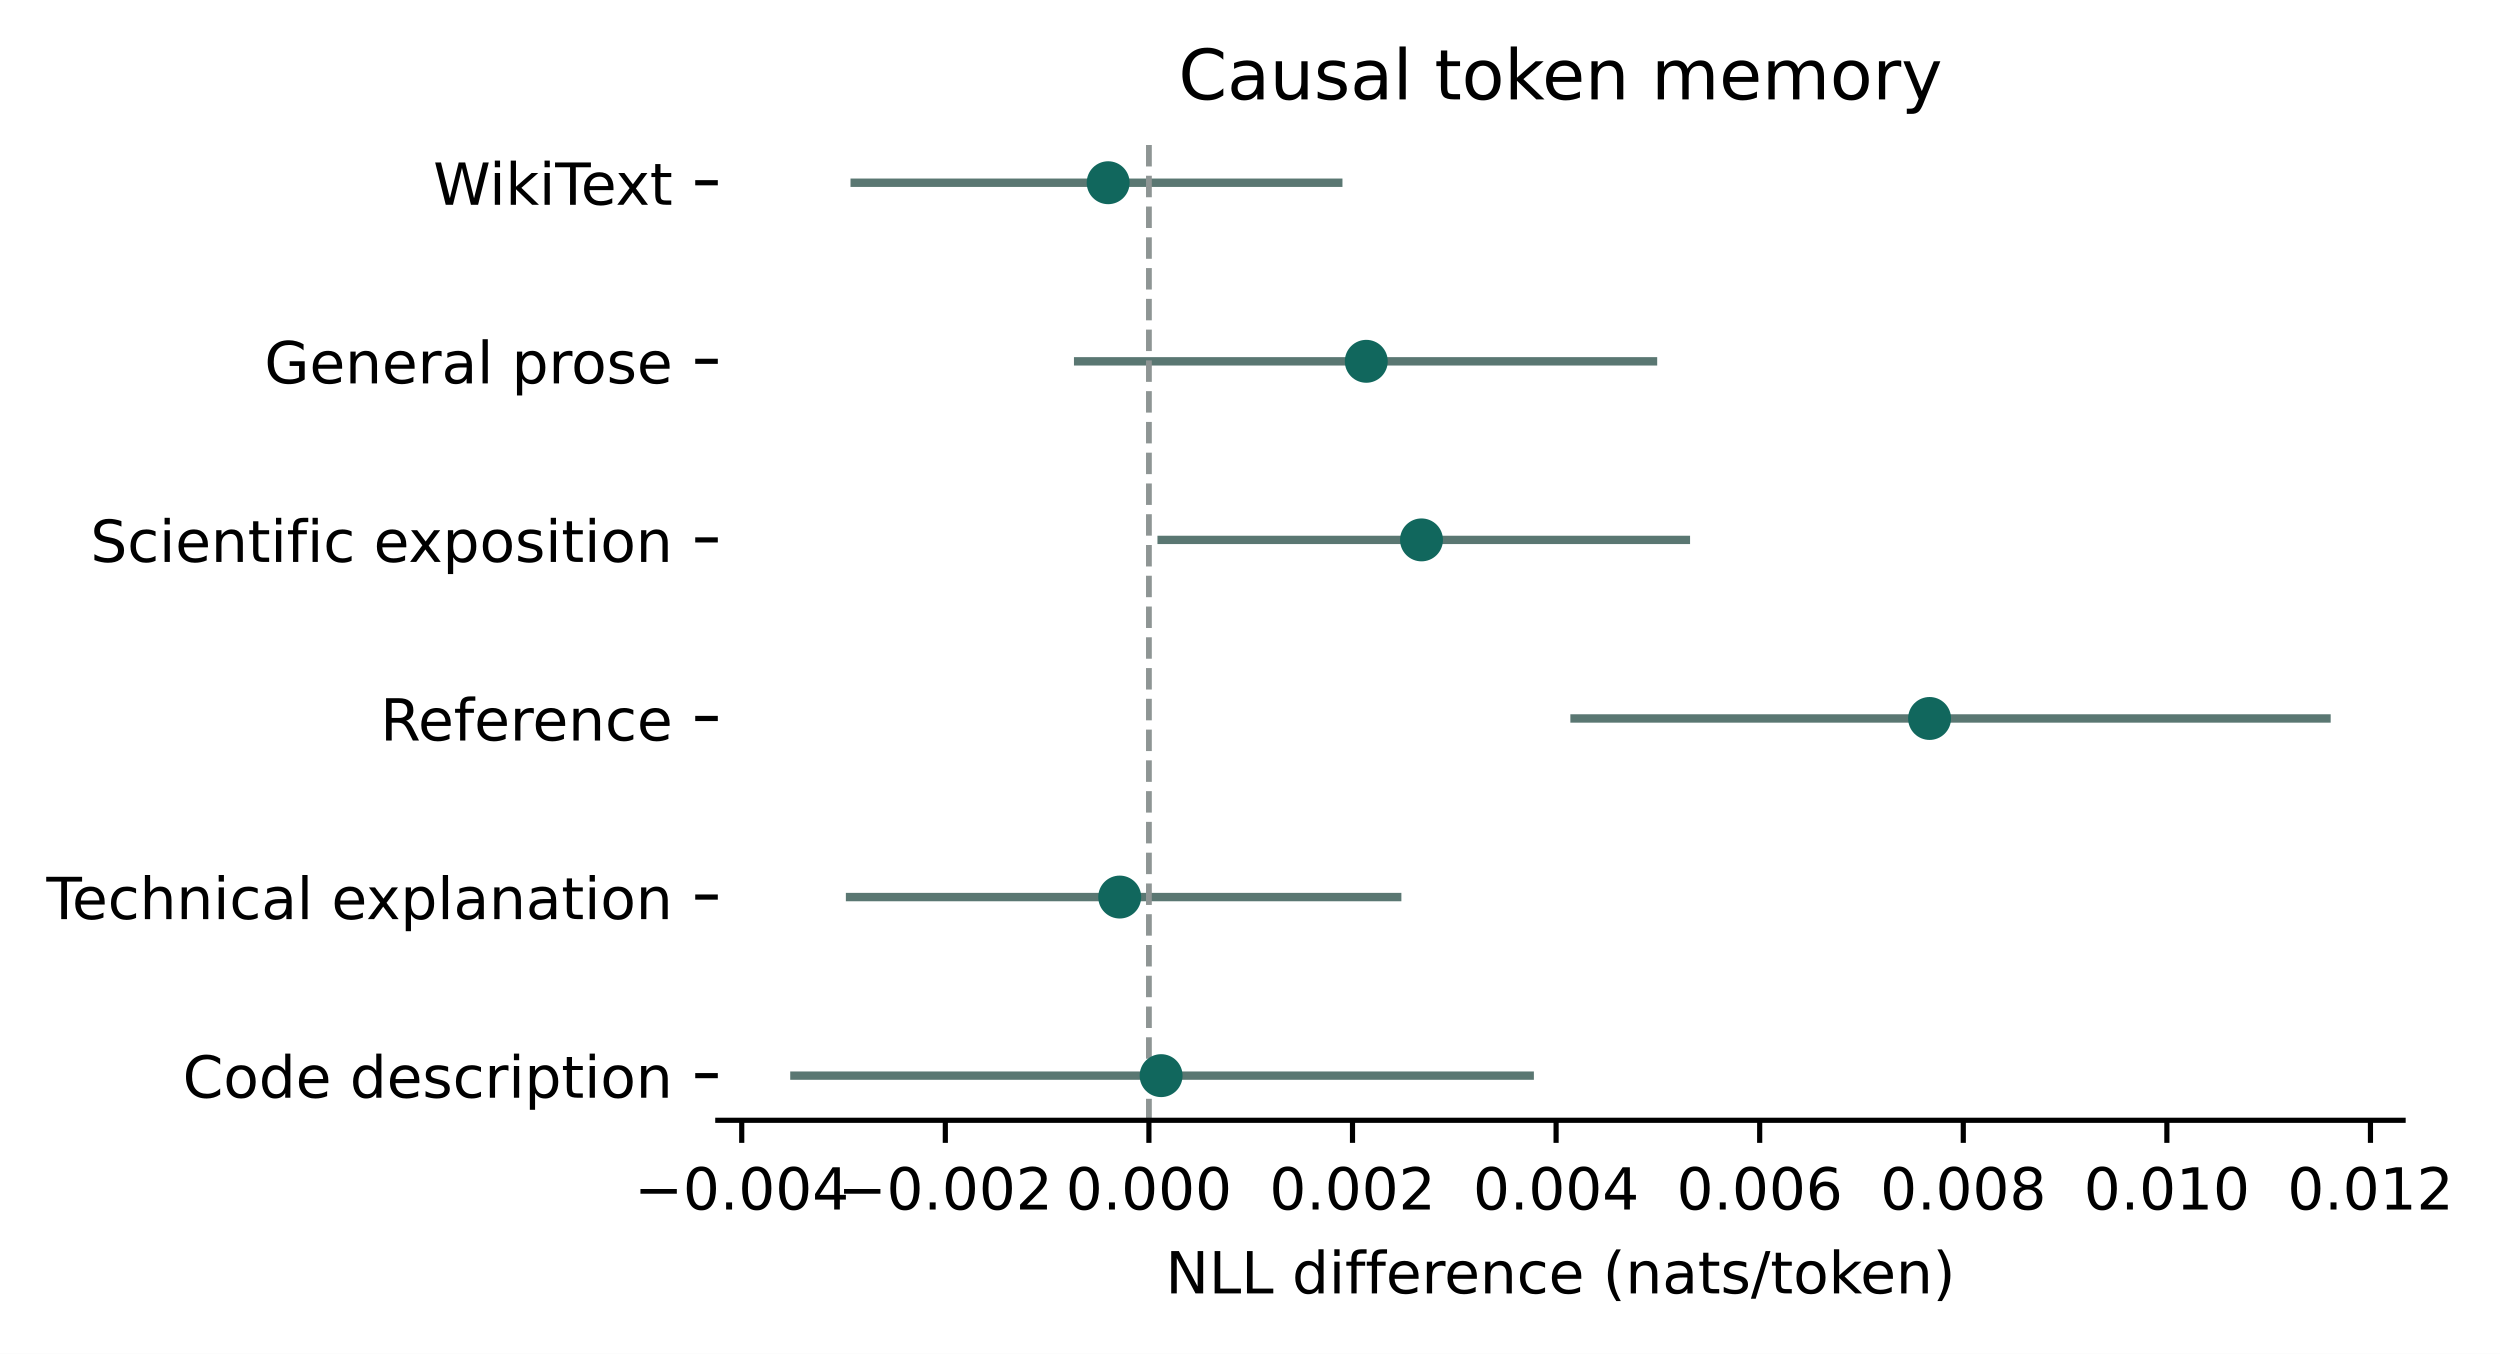
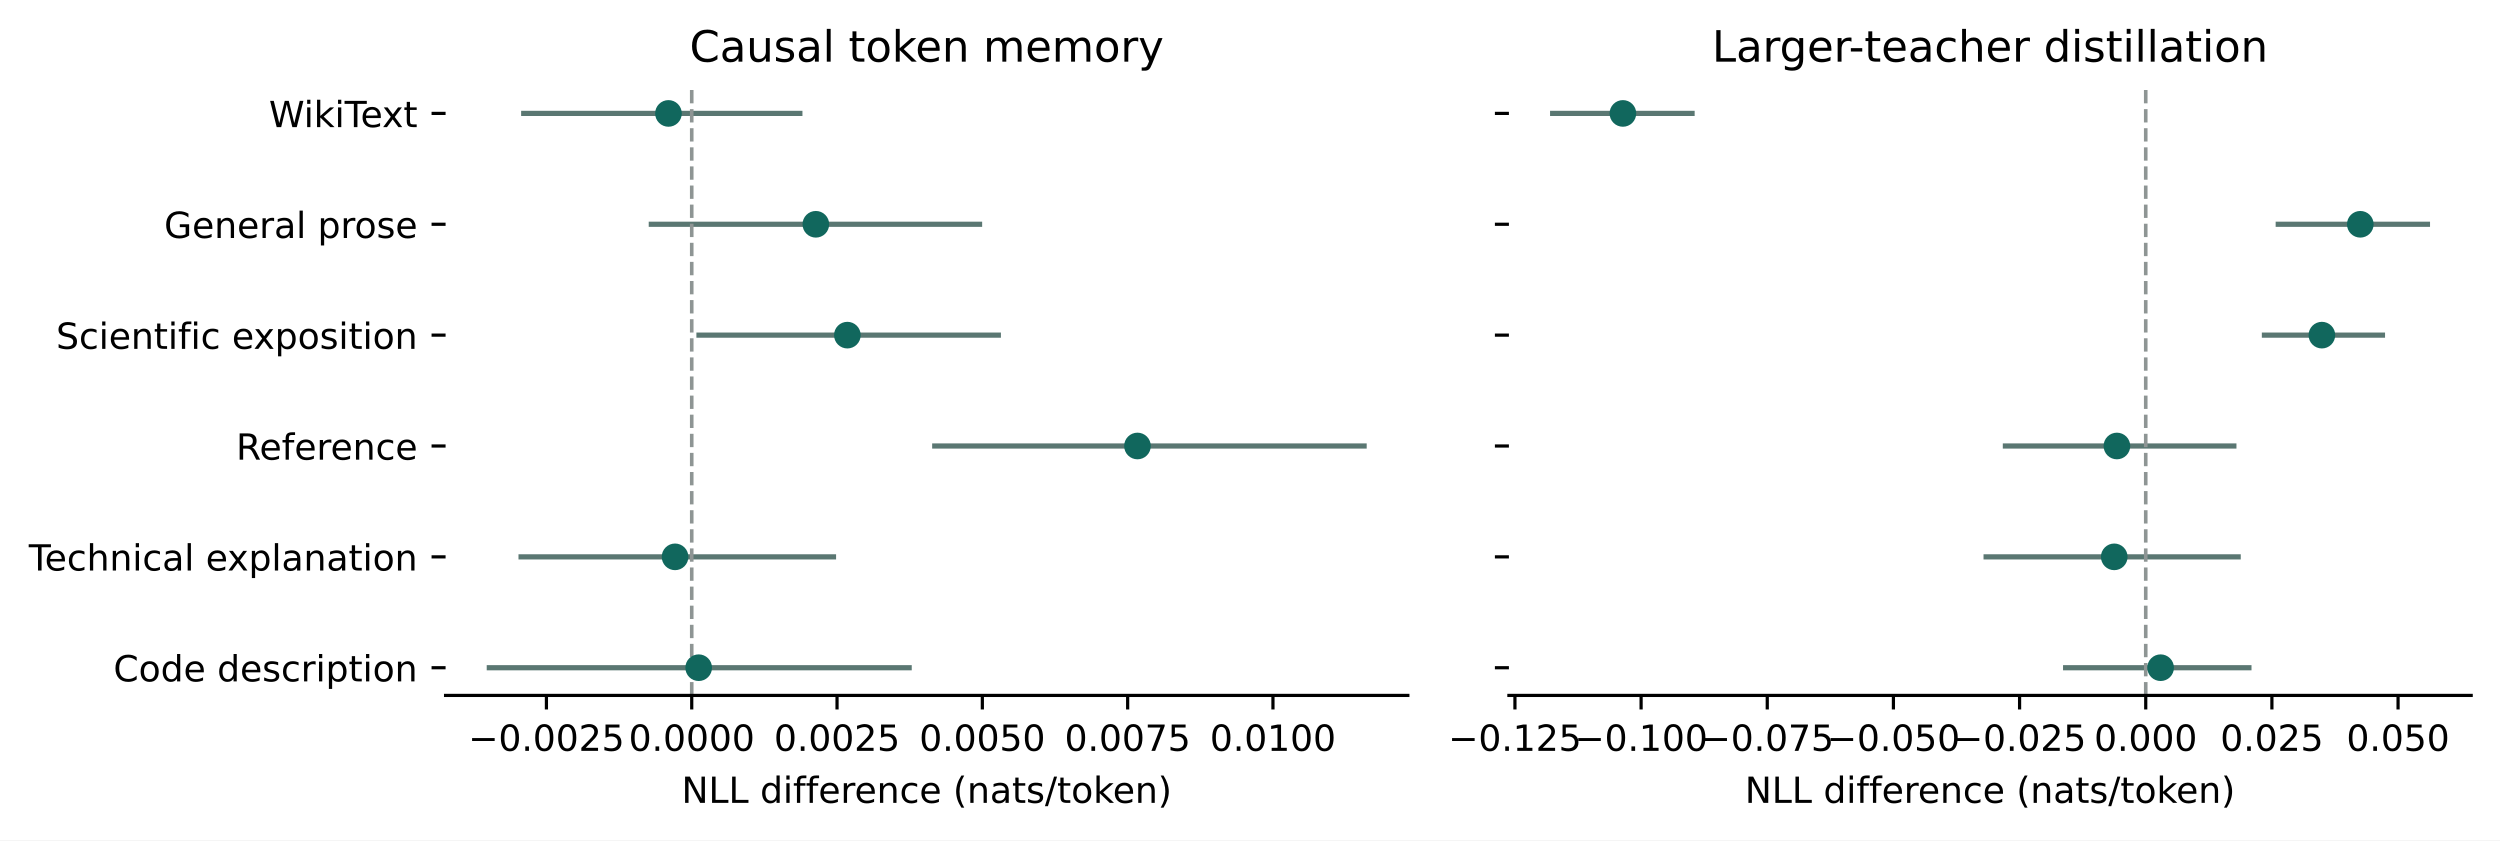
- <svg xmlns="http://www.w3.org/2000/svg" xmlns:xlink="http://www.w3.org/1999/xlink" width="387.576pt" height="209.879pt" viewBox="0 0 387.576 209.879" version="1.1">
+ <svg xmlns="http://www.w3.org/2000/svg" xmlns:xlink="http://www.w3.org/1999/xlink" width="624.369pt" height="209.879pt" viewBox="0 0 624.369 209.879" version="1.1">
  <defs>
    <style type="text/css">*{stroke-linejoin: round; stroke-linecap: butt}</style>
  </defs>
  <g id="figure_1">
    <g id="patch_1">
-       <path d="M 0 209.879  L 387.576 209.879  L 387.576 0  L 0 0  z " style="fill: #ffffff" />
+       <path d="M 0 209.879  L 624.369 209.879  L 624.369 0  L 0 0  z " style="fill: #ffffff" />
    </g>
    <g id="axes_1">
      <g id="patch_2">
-         <path d="M 111.282 173.679  L 372.553 173.679  L 372.553 21.406  L 111.282 21.406  z " style="fill: #ffffff" />
+         <path d="M 111.282 173.679  L 351.604 173.679  L 351.604 21.406  L 111.282 21.406  z " style="fill: #ffffff" />
      </g>
      <g id="matplotlib.axis_1">
        <g id="xtick_1">
          <g id="line2d_1">
            <defs>
              <path id="m80cf2e9eaa" d="M 0 0  L 0 3.5  " style="stroke: #000000; stroke-width: 0.8" />
            </defs>
            <g>
-               <use xlink:href="#m80cf2e9eaa" x="114.991" y="173.679" style="stroke: #000000; stroke-width: 0.8" />
+               <use xlink:href="#m80cf2e9eaa" x="136.468" y="173.679" style="stroke: #000000; stroke-width: 0.8" />
            </g>
          </g>
          <g id="text_1">
-             <text style="font-size: 9px; font-family: 'DejaVu Sans'; text-anchor: middle" x="114.991" y="187.517" transform="rotate(-0 114.9909 187.5166)">−0.004</text>
+             <text style="font-size: 9px; font-family: 'DejaVu Sans'; text-anchor: middle" x="136.468" y="187.517" transform="rotate(-0 136.4676 187.5166)">−0.0025</text>
          </g>
        </g>
        <g id="xtick_2">
          <g id="line2d_2">
            <g>
-               <use xlink:href="#m80cf2e9eaa" x="146.554" y="173.679" style="stroke: #000000; stroke-width: 0.8" />
+               <use xlink:href="#m80cf2e9eaa" x="172.758" y="173.679" style="stroke: #000000; stroke-width: 0.8" />
            </g>
          </g>
          <g id="text_2">
-             <text style="font-size: 9px; font-family: 'DejaVu Sans'; text-anchor: middle" x="146.554" y="187.517" transform="rotate(-0 146.5537 187.5166)">−0.002</text>
+             <text style="font-size: 9px; font-family: 'DejaVu Sans'; text-anchor: middle" x="172.758" y="187.517" transform="rotate(-0 172.7576 187.5166)">0.0000</text>
          </g>
        </g>
        <g id="xtick_3">
          <g id="line2d_3">
            <g>
-               <use xlink:href="#m80cf2e9eaa" x="178.116" y="173.679" style="stroke: #000000; stroke-width: 0.8" />
+               <use xlink:href="#m80cf2e9eaa" x="209.048" y="173.679" style="stroke: #000000; stroke-width: 0.8" />
            </g>
          </g>
          <g id="text_3">
-             <text style="font-size: 9px; font-family: 'DejaVu Sans'; text-anchor: middle" x="178.116" y="187.517" transform="rotate(-0 178.1165 187.5166)">0.000</text>
+             <text style="font-size: 9px; font-family: 'DejaVu Sans'; text-anchor: middle" x="209.048" y="187.517" transform="rotate(-0 209.0476 187.5166)">0.0025</text>
          </g>
        </g>
        <g id="xtick_4">
          <g id="line2d_4">
            <g>
-               <use xlink:href="#m80cf2e9eaa" x="209.679" y="173.679" style="stroke: #000000; stroke-width: 0.8" />
+               <use xlink:href="#m80cf2e9eaa" x="245.338" y="173.679" style="stroke: #000000; stroke-width: 0.8" />
            </g>
          </g>
          <g id="text_4">
-             <text style="font-size: 9px; font-family: 'DejaVu Sans'; text-anchor: middle" x="209.679" y="187.517" transform="rotate(-0 209.6792 187.5166)">0.002</text>
+             <text style="font-size: 9px; font-family: 'DejaVu Sans'; text-anchor: middle" x="245.338" y="187.517" transform="rotate(-0 245.3376 187.5166)">0.0050</text>
          </g>
        </g>
        <g id="xtick_5">
          <g id="line2d_5">
            <g>
-               <use xlink:href="#m80cf2e9eaa" x="241.242" y="173.679" style="stroke: #000000; stroke-width: 0.8" />
+               <use xlink:href="#m80cf2e9eaa" x="281.628" y="173.679" style="stroke: #000000; stroke-width: 0.8" />
            </g>
          </g>
          <g id="text_5">
-             <text style="font-size: 9px; font-family: 'DejaVu Sans'; text-anchor: middle" x="241.242" y="187.517" transform="rotate(-0 241.242 187.5166)">0.004</text>
+             <text style="font-size: 9px; font-family: 'DejaVu Sans'; text-anchor: middle" x="281.628" y="187.517" transform="rotate(-0 281.6277 187.5166)">0.0075</text>
          </g>
        </g>
        <g id="xtick_6">
          <g id="line2d_6">
            <g>
-               <use xlink:href="#m80cf2e9eaa" x="272.805" y="173.679" style="stroke: #000000; stroke-width: 0.8" />
+               <use xlink:href="#m80cf2e9eaa" x="317.918" y="173.679" style="stroke: #000000; stroke-width: 0.8" />
            </g>
          </g>
          <g id="text_6">
-             <text style="font-size: 9px; font-family: 'DejaVu Sans'; text-anchor: middle" x="272.805" y="187.517" transform="rotate(-0 272.8048 187.5166)">0.006</text>
-           </g>
-         </g>
-         <g id="xtick_7">
-           <g id="line2d_7">
-             <g>
-               <use xlink:href="#m80cf2e9eaa" x="304.368" y="173.679" style="stroke: #000000; stroke-width: 0.8" />
-             </g>
-           </g>
-           <g id="text_7">
-             <text style="font-size: 9px; font-family: 'DejaVu Sans'; text-anchor: middle" x="304.368" y="187.517" transform="rotate(-0 304.3675 187.5166)">0.008</text>
-           </g>
-         </g>
-         <g id="xtick_8">
-           <g id="line2d_8">
-             <g>
-               <use xlink:href="#m80cf2e9eaa" x="335.93" y="173.679" style="stroke: #000000; stroke-width: 0.8" />
-             </g>
-           </g>
-           <g id="text_8">
-             <text style="font-size: 9px; font-family: 'DejaVu Sans'; text-anchor: middle" x="335.93" y="187.517" transform="rotate(-0 335.9303 187.5166)">0.010</text>
-           </g>
-         </g>
-         <g id="xtick_9">
-           <g id="line2d_9">
-             <g>
-               <use xlink:href="#m80cf2e9eaa" x="367.493" y="173.679" style="stroke: #000000; stroke-width: 0.8" />
-             </g>
-           </g>
-           <g id="text_9">
-             <text style="font-size: 9px; font-family: 'DejaVu Sans'; text-anchor: middle" x="367.493" y="187.517" transform="rotate(-0 367.4931 187.5166)">0.012</text>
-           </g>
-         </g>
-         <g id="text_10">
-           <text style="font-size: 9px; font-family: 'DejaVu Sans'; text-anchor: middle" x="241.918" y="200.517" transform="rotate(-0 241.9175 200.5173)">NLL difference (nats/token)</text>
+             <text style="font-size: 9px; font-family: 'DejaVu Sans'; text-anchor: middle" x="317.918" y="187.517" transform="rotate(-0 317.9177 187.5166)">0.0100</text>
+           </g>
+         </g>
+         <g id="text_7">
+           <text style="font-size: 9px; font-family: 'DejaVu Sans'; text-anchor: middle" x="231.443" y="200.517" transform="rotate(-0 231.443 200.5173)">NLL difference (nats/token)</text>
        </g>
      </g>
      <g id="matplotlib.axis_2">
        <g id="ytick_1">
-           <g id="line2d_10">
+           <g id="line2d_7">
            <defs>
              <path id="m7516edb244" d="M 0 0  L -3.5 0  " style="stroke: #000000; stroke-width: 0.8" />
            </defs>
            <g>
              <use xlink:href="#m7516edb244" x="111.282" y="28.328" style="stroke: #000000; stroke-width: 0.8" />
            </g>
          </g>
+           <g id="text_8">
+             <text style="font-size: 9px; font-family: 'DejaVu Sans'; text-anchor: end" x="104.282" y="31.747" transform="rotate(-0 104.2819 31.74708)">WikiText</text>
+           </g>
+         </g>
+         <g id="ytick_2">
+           <g id="line2d_8">
+             <g>
+               <use xlink:href="#m7516edb244" x="111.282" y="56.014" style="stroke: #000000; stroke-width: 0.8" />
+             </g>
+           </g>
+           <g id="text_9">
+             <text style="font-size: 9px; font-family: 'DejaVu Sans'; text-anchor: end" x="104.282" y="59.433" transform="rotate(-0 104.2819 59.43298)">General prose</text>
+           </g>
+         </g>
+         <g id="ytick_3">
+           <g id="line2d_9">
+             <g>
+               <use xlink:href="#m7516edb244" x="111.282" y="83.7" style="stroke: #000000; stroke-width: 0.8" />
+             </g>
+           </g>
+           <g id="text_10">
+             <text style="font-size: 9px; font-family: 'DejaVu Sans'; text-anchor: end" x="104.282" y="87.119" transform="rotate(-0 104.2819 87.11887)">Scientific exposition</text>
+           </g>
+         </g>
+         <g id="ytick_4">
+           <g id="line2d_10">
+             <g>
+               <use xlink:href="#m7516edb244" x="111.282" y="111.385" style="stroke: #000000; stroke-width: 0.8" />
+             </g>
+           </g>
          <g id="text_11">
-             <text style="font-size: 9px; font-family: 'DejaVu Sans'; text-anchor: end" x="104.282" y="31.747" transform="rotate(-0 104.2819 31.74708)">WikiText</text>
-           </g>
-         </g>
-         <g id="ytick_2">
+             <text style="font-size: 9px; font-family: 'DejaVu Sans'; text-anchor: end" x="104.282" y="114.805" transform="rotate(-0 104.2819 114.8048)">Reference</text>
+           </g>
+         </g>
+         <g id="ytick_5">
          <g id="line2d_11">
            <g>
-               <use xlink:href="#m7516edb244" x="111.282" y="56.014" style="stroke: #000000; stroke-width: 0.8" />
+               <use xlink:href="#m7516edb244" x="111.282" y="139.071" style="stroke: #000000; stroke-width: 0.8" />
            </g>
          </g>
          <g id="text_12">
-             <text style="font-size: 9px; font-family: 'DejaVu Sans'; text-anchor: end" x="104.282" y="59.433" transform="rotate(-0 104.2819 59.43298)">General prose</text>
-           </g>
-         </g>
-         <g id="ytick_3">
+             <text style="font-size: 9px; font-family: 'DejaVu Sans'; text-anchor: end" x="104.282" y="142.491" transform="rotate(-0 104.2819 142.4907)">Technical explanation</text>
+           </g>
+         </g>
+         <g id="ytick_6">
          <g id="line2d_12">
            <g>
-               <use xlink:href="#m7516edb244" x="111.282" y="83.7" style="stroke: #000000; stroke-width: 0.8" />
+               <use xlink:href="#m7516edb244" x="111.282" y="166.757" style="stroke: #000000; stroke-width: 0.8" />
            </g>
          </g>
          <g id="text_13">
-             <text style="font-size: 9px; font-family: 'DejaVu Sans'; text-anchor: end" x="104.282" y="87.119" transform="rotate(-0 104.2819 87.11887)">Scientific exposition</text>
-           </g>
-         </g>
-         <g id="ytick_4">
-           <g id="line2d_13">
-             <g>
-               <use xlink:href="#m7516edb244" x="111.282" y="111.385" style="stroke: #000000; stroke-width: 0.8" />
-             </g>
-           </g>
-           <g id="text_14">
-             <text style="font-size: 9px; font-family: 'DejaVu Sans'; text-anchor: end" x="104.282" y="114.805" transform="rotate(-0 104.2819 114.8048)">Reference</text>
-           </g>
-         </g>
-         <g id="ytick_5">
-           <g id="line2d_14">
-             <g>
-               <use xlink:href="#m7516edb244" x="111.282" y="139.071" style="stroke: #000000; stroke-width: 0.8" />
-             </g>
-           </g>
-           <g id="text_15">
-             <text style="font-size: 9px; font-family: 'DejaVu Sans'; text-anchor: end" x="104.282" y="142.491" transform="rotate(-0 104.2819 142.4907)">Technical explanation</text>
-           </g>
-         </g>
-         <g id="ytick_6">
-           <g id="line2d_15">
-             <g>
-               <use xlink:href="#m7516edb244" x="111.282" y="166.757" style="stroke: #000000; stroke-width: 0.8" />
-             </g>
-           </g>
-           <g id="text_16">
            <text style="font-size: 9px; font-family: 'DejaVu Sans'; text-anchor: end" x="104.282" y="170.177" transform="rotate(-0 104.2819 170.1766)">Code description</text>
          </g>
        </g>
      </g>
+       <g id="line2d_13">
+         <path d="M 130.8 28.328  L 199.76 28.328  " clip-path="url(#p83c4fc64a9)" style="fill: none; stroke: #5a7772; stroke-width: 1.3; stroke-linecap: square" />
+       </g>
+       <g id="line2d_14">
+         <path d="M 162.666 56.014  L 244.64 56.014  " clip-path="url(#p83c4fc64a9)" style="fill: none; stroke: #5a7772; stroke-width: 1.3; stroke-linecap: square" />
+       </g>
+       <g id="line2d_15">
+         <path d="M 174.573 83.7  L 249.329 83.7  " clip-path="url(#p83c4fc64a9)" style="fill: none; stroke: #5a7772; stroke-width: 1.3; stroke-linecap: square" />
+       </g>
      <g id="line2d_16">
-         <path d="M 132.502 28.328  L 207.472 28.328  " clip-path="url(#paa815bdf51)" style="fill: none; stroke: #5a7772; stroke-width: 1.3; stroke-linecap: square" />
+         <path d="M 233.453 111.385  L 340.68 111.385  " clip-path="url(#p83c4fc64a9)" style="fill: none; stroke: #5a7772; stroke-width: 1.3; stroke-linecap: square" />
      </g>
      <g id="line2d_17">
-         <path d="M 167.146 56.014  L 256.265 56.014  " clip-path="url(#paa815bdf51)" style="fill: none; stroke: #5a7772; stroke-width: 1.3; stroke-linecap: square" />
+         <path d="M 130.141 139.071  L 208.161 139.071  " clip-path="url(#p83c4fc64a9)" style="fill: none; stroke: #5a7772; stroke-width: 1.3; stroke-linecap: square" />
      </g>
      <g id="line2d_18">
-         <path d="M 180.09 83.7  L 261.362 83.7  " clip-path="url(#paa815bdf51)" style="fill: none; stroke: #5a7772; stroke-width: 1.3; stroke-linecap: square" />
+         <path d="M 122.206 166.757  L 227.057 166.757  " clip-path="url(#p83c4fc64a9)" style="fill: none; stroke: #5a7772; stroke-width: 1.3; stroke-linecap: square" />
      </g>
      <g id="line2d_19">
-         <path d="M 244.103 111.385  L 360.677 111.385  " clip-path="url(#paa815bdf51)" style="fill: none; stroke: #5a7772; stroke-width: 1.3; stroke-linecap: square" />
-       </g>
-       <g id="line2d_20">
-         <path d="M 131.785 139.071  L 216.607 139.071  " clip-path="url(#paa815bdf51)" style="fill: none; stroke: #5a7772; stroke-width: 1.3; stroke-linecap: square" />
-       </g>
-       <g id="line2d_21">
-         <path d="M 123.158 166.757  L 237.149 166.757  " clip-path="url(#paa815bdf51)" style="fill: none; stroke: #5a7772; stroke-width: 1.3; stroke-linecap: square" />
-       </g>
-       <g id="line2d_22">
-         <path d="M 178.116 173.679  L 178.116 21.406  " clip-path="url(#paa815bdf51)" style="fill: none; stroke-dasharray: 3.33,1.44; stroke-dashoffset: 0; stroke: #8e9594; stroke-width: 0.9" />
+         <path d="M 172.758 173.679  L 172.758 21.406  " clip-path="url(#p83c4fc64a9)" style="fill: none; stroke-dasharray: 3.33,1.44; stroke-dashoffset: 0; stroke: #8e9594; stroke-width: 0.9" />
      </g>
      <g id="patch_3">
-         <path d="M 111.282 173.679  L 372.553 173.679  " style="fill: none; stroke: #000000; stroke-width: 0.8; stroke-linejoin: miter; stroke-linecap: square" />
+         <path d="M 111.282 173.679  L 351.604 173.679  " style="fill: none; stroke: #000000; stroke-width: 0.8; stroke-linejoin: miter; stroke-linecap: square" />
      </g>
      <g id="PathCollection_1">
        <defs>
          <path id="m99a17aba36" d="M 0 2.828  C 0.75 2.828 1.47 2.53 2 2  C 2.53 1.47 2.828 0.75 2.828 0  C 2.828 -0.75 2.53 -1.47 2 -2  C 1.47 -2.53 0.75 -2.828 0 -2.828  C -0.75 -2.828 -1.47 -2.53 -2 -2  C -2.53 -1.47 -2.828 -0.75 -2.828 0  C -2.828 0.75 -2.53 1.47 -2 2  C -1.47 2.53 -0.75 2.828 0 2.828  z " style="stroke: #11675d" />
        </defs>
-         <g clip-path="url(#paa815bdf51)">
-           <use xlink:href="#m99a17aba36" x="171.799" y="28.328" style="fill: #11675d; stroke: #11675d" />
+         <g clip-path="url(#p83c4fc64a9)">
+           <use xlink:href="#m99a17aba36" x="166.947" y="28.328" style="fill: #11675d; stroke: #11675d" />
        </g>
      </g>
      <g id="PathCollection_2">
-         <g clip-path="url(#paa815bdf51)">
-           <use xlink:href="#m99a17aba36" x="211.816" y="56.014" style="fill: #11675d; stroke: #11675d" />
+         <g clip-path="url(#p83c4fc64a9)">
+           <use xlink:href="#m99a17aba36" x="203.755" y="56.014" style="fill: #11675d; stroke: #11675d" />
        </g>
      </g>
      <g id="PathCollection_3">
-         <g clip-path="url(#paa815bdf51)">
-           <use xlink:href="#m99a17aba36" x="220.375" y="83.7" style="fill: #11675d; stroke: #11675d" />
+         <g clip-path="url(#p83c4fc64a9)">
+           <use xlink:href="#m99a17aba36" x="211.628" y="83.7" style="fill: #11675d; stroke: #11675d" />
        </g>
      </g>
      <g id="PathCollection_4">
-         <g clip-path="url(#paa815bdf51)">
-           <use xlink:href="#m99a17aba36" x="299.143" y="111.385" style="fill: #11675d; stroke: #11675d" />
+         <g clip-path="url(#p83c4fc64a9)">
+           <use xlink:href="#m99a17aba36" x="284.08" y="111.385" style="fill: #11675d; stroke: #11675d" />
        </g>
      </g>
      <g id="PathCollection_5">
-         <g clip-path="url(#paa815bdf51)">
-           <use xlink:href="#m99a17aba36" x="173.589" y="139.071" style="fill: #11675d; stroke: #11675d" />
+         <g clip-path="url(#p83c4fc64a9)">
+           <use xlink:href="#m99a17aba36" x="168.593" y="139.071" style="fill: #11675d; stroke: #11675d" />
        </g>
      </g>
      <g id="PathCollection_6">
-         <g clip-path="url(#paa815bdf51)">
-           <use xlink:href="#m99a17aba36" x="180.007" y="166.757" style="fill: #11675d; stroke: #11675d" />
-         </g>
-       </g>
-       <g id="text_17">
-         <text style="font-size: 10.8px; font-family: 'DejaVu Sans'; text-anchor: middle" x="241.918" y="15.406" transform="rotate(-0 241.9175 15.40631)">Causal token memory</text>
+         <g clip-path="url(#p83c4fc64a9)">
+           <use xlink:href="#m99a17aba36" x="174.496" y="166.757" style="fill: #11675d; stroke: #11675d" />
+         </g>
+       </g>
+       <g id="text_14">
+         <text style="font-size: 10.8px; font-family: 'DejaVu Sans'; text-anchor: middle" x="231.443" y="15.406" transform="rotate(-0 231.443 15.40631)">Causal token memory</text>
+       </g>
+     </g>
+     <g id="axes_2">
+       <g id="patch_4">
+         <path d="M 376.847 173.679  L 617.169 173.679  L 617.169 21.406  L 376.847 21.406  z " style="fill: #ffffff" />
+       </g>
+       <g id="matplotlib.axis_3">
+         <g id="xtick_7">
+           <g id="line2d_20">
+             <g>
+               <use xlink:href="#m80cf2e9eaa" x="378.351" y="173.679" style="stroke: #000000; stroke-width: 0.8" />
+             </g>
+           </g>
+           <g id="text_15">
+             <text style="font-size: 9px; font-family: 'DejaVu Sans'; text-anchor: middle" x="378.351" y="187.517" transform="rotate(-0 378.3513 187.5166)">−0.125</text>
+           </g>
+         </g>
+         <g id="xtick_8">
+           <g id="line2d_21">
+             <g>
+               <use xlink:href="#m80cf2e9eaa" x="409.86" y="173.679" style="stroke: #000000; stroke-width: 0.8" />
+             </g>
+           </g>
+           <g id="text_16">
+             <text style="font-size: 9px; font-family: 'DejaVu Sans'; text-anchor: middle" x="409.86" y="187.517" transform="rotate(-0 409.8597 187.5166)">−0.100</text>
+           </g>
+         </g>
+         <g id="xtick_9">
+           <g id="line2d_22">
+             <g>
+               <use xlink:href="#m80cf2e9eaa" x="441.368" y="173.679" style="stroke: #000000; stroke-width: 0.8" />
+             </g>
+           </g>
+           <g id="text_17">
+             <text style="font-size: 9px; font-family: 'DejaVu Sans'; text-anchor: middle" x="441.368" y="187.517" transform="rotate(-0 441.3682 187.5166)">−0.075</text>
+           </g>
+         </g>
+         <g id="xtick_10">
+           <g id="line2d_23">
+             <g>
+               <use xlink:href="#m80cf2e9eaa" x="472.877" y="173.679" style="stroke: #000000; stroke-width: 0.8" />
+             </g>
+           </g>
+           <g id="text_18">
+             <text style="font-size: 9px; font-family: 'DejaVu Sans'; text-anchor: middle" x="472.877" y="187.517" transform="rotate(-0 472.8766 187.5166)">−0.050</text>
+           </g>
+         </g>
+         <g id="xtick_11">
+           <g id="line2d_24">
+             <g>
+               <use xlink:href="#m80cf2e9eaa" x="504.385" y="173.679" style="stroke: #000000; stroke-width: 0.8" />
+             </g>
+           </g>
+           <g id="text_19">
+             <text style="font-size: 9px; font-family: 'DejaVu Sans'; text-anchor: middle" x="504.385" y="187.517" transform="rotate(-0 504.385 187.5166)">−0.025</text>
+           </g>
+         </g>
+         <g id="xtick_12">
+           <g id="line2d_25">
+             <g>
+               <use xlink:href="#m80cf2e9eaa" x="535.893" y="173.679" style="stroke: #000000; stroke-width: 0.8" />
+             </g>
+           </g>
+           <g id="text_20">
+             <text style="font-size: 9px; font-family: 'DejaVu Sans'; text-anchor: middle" x="535.893" y="187.517" transform="rotate(-0 535.8935 187.5166)">0.000</text>
+           </g>
+         </g>
+         <g id="xtick_13">
+           <g id="line2d_26">
+             <g>
+               <use xlink:href="#m80cf2e9eaa" x="567.402" y="173.679" style="stroke: #000000; stroke-width: 0.8" />
+             </g>
+           </g>
+           <g id="text_21">
+             <text style="font-size: 9px; font-family: 'DejaVu Sans'; text-anchor: middle" x="567.402" y="187.517" transform="rotate(-0 567.4019 187.5166)">0.025</text>
+           </g>
+         </g>
+         <g id="xtick_14">
+           <g id="line2d_27">
+             <g>
+               <use xlink:href="#m80cf2e9eaa" x="598.91" y="173.679" style="stroke: #000000; stroke-width: 0.8" />
+             </g>
+           </g>
+           <g id="text_22">
+             <text style="font-size: 9px; font-family: 'DejaVu Sans'; text-anchor: middle" x="598.91" y="187.517" transform="rotate(-0 598.9104 187.5166)">0.050</text>
+           </g>
+         </g>
+         <g id="text_23">
+           <text style="font-size: 9px; font-family: 'DejaVu Sans'; text-anchor: middle" x="497.008" y="200.517" transform="rotate(-0 497.0083 200.5173)">NLL difference (nats/token)</text>
+         </g>
+       </g>
+       <g id="matplotlib.axis_4">
+         <g id="ytick_7">
+           <g id="line2d_28">
+             <g>
+               <use xlink:href="#m7516edb244" x="376.847" y="28.328" style="stroke: #000000; stroke-width: 0.8" />
+             </g>
+           </g>
+         </g>
+         <g id="ytick_8">
+           <g id="line2d_29">
+             <g>
+               <use xlink:href="#m7516edb244" x="376.847" y="56.014" style="stroke: #000000; stroke-width: 0.8" />
+             </g>
+           </g>
+         </g>
+         <g id="ytick_9">
+           <g id="line2d_30">
+             <g>
+               <use xlink:href="#m7516edb244" x="376.847" y="83.7" style="stroke: #000000; stroke-width: 0.8" />
+             </g>
+           </g>
+         </g>
+         <g id="ytick_10">
+           <g id="line2d_31">
+             <g>
+               <use xlink:href="#m7516edb244" x="376.847" y="111.385" style="stroke: #000000; stroke-width: 0.8" />
+             </g>
+           </g>
+         </g>
+         <g id="ytick_11">
+           <g id="line2d_32">
+             <g>
+               <use xlink:href="#m7516edb244" x="376.847" y="139.071" style="stroke: #000000; stroke-width: 0.8" />
+             </g>
+           </g>
+         </g>
+         <g id="ytick_12">
+           <g id="line2d_33">
+             <g>
+               <use xlink:href="#m7516edb244" x="376.847" y="166.757" style="stroke: #000000; stroke-width: 0.8" />
+             </g>
+           </g>
+         </g>
+       </g>
+       <g id="line2d_34">
+         <path d="M 387.771 28.328  L 422.587 28.328  " clip-path="url(#p444d0a6806)" style="fill: none; stroke: #5a7772; stroke-width: 1.3; stroke-linecap: square" />
+       </g>
+       <g id="line2d_35">
+         <path d="M 568.988 56.014  L 606.246 56.014  " clip-path="url(#p444d0a6806)" style="fill: none; stroke: #5a7772; stroke-width: 1.3; stroke-linecap: square" />
+       </g>
+       <g id="line2d_36">
+         <path d="M 565.537 83.7  L 595.01 83.7  " clip-path="url(#p444d0a6806)" style="fill: none; stroke: #5a7772; stroke-width: 1.3; stroke-linecap: square" />
+       </g>
+       <g id="line2d_37">
+         <path d="M 500.844 111.385  L 557.9 111.385  " clip-path="url(#p444d0a6806)" style="fill: none; stroke: #5a7772; stroke-width: 1.3; stroke-linecap: square" />
+       </g>
+       <g id="line2d_38">
+         <path d="M 496.031 139.071  L 558.975 139.071  " clip-path="url(#p444d0a6806)" style="fill: none; stroke: #5a7772; stroke-width: 1.3; stroke-linecap: square" />
+       </g>
+       <g id="line2d_39">
+         <path d="M 515.887 166.757  L 561.66 166.757  " clip-path="url(#p444d0a6806)" style="fill: none; stroke: #5a7772; stroke-width: 1.3; stroke-linecap: square" />
+       </g>
+       <g id="line2d_40">
+         <path d="M 535.893 173.679  L 535.893 21.406  " clip-path="url(#p444d0a6806)" style="fill: none; stroke-dasharray: 3.33,1.44; stroke-dashoffset: 0; stroke: #8e9594; stroke-width: 0.9" />
+       </g>
+       <g id="patch_5">
+         <path d="M 376.847 173.679  L 617.169 173.679  " style="fill: none; stroke: #000000; stroke-width: 0.8; stroke-linejoin: miter; stroke-linecap: square" />
+       </g>
+       <g id="PathCollection_7">
+         <g clip-path="url(#p444d0a6806)">
+           <use xlink:href="#m99a17aba36" x="405.316" y="28.328" style="fill: #11675d; stroke: #11675d" />
+         </g>
+       </g>
+       <g id="PathCollection_8">
+         <g clip-path="url(#p444d0a6806)">
+           <use xlink:href="#m99a17aba36" x="589.479" y="56.014" style="fill: #11675d; stroke: #11675d" />
+         </g>
+       </g>
+       <g id="PathCollection_9">
+         <g clip-path="url(#p444d0a6806)">
+           <use xlink:href="#m99a17aba36" x="579.886" y="83.7" style="fill: #11675d; stroke: #11675d" />
+         </g>
+       </g>
+       <g id="PathCollection_10">
+         <g clip-path="url(#p444d0a6806)">
+           <use xlink:href="#m99a17aba36" x="528.692" y="111.385" style="fill: #11675d; stroke: #11675d" />
+         </g>
+       </g>
+       <g id="PathCollection_11">
+         <g clip-path="url(#p444d0a6806)">
+           <use xlink:href="#m99a17aba36" x="528.029" y="139.071" style="fill: #11675d; stroke: #11675d" />
+         </g>
+       </g>
+       <g id="PathCollection_12">
+         <g clip-path="url(#p444d0a6806)">
+           <use xlink:href="#m99a17aba36" x="539.608" y="166.757" style="fill: #11675d; stroke: #11675d" />
+         </g>
+       </g>
+       <g id="text_24">
+         <text style="font-size: 10.8px; font-family: 'DejaVu Sans'; text-anchor: middle" x="497.008" y="15.406" transform="rotate(-0 497.0083 15.40631)">Larger-teacher distillation</text>
      </g>
    </g>
  </g>
  <defs>
-     <clipPath id="paa815bdf51">
-       <rect x="111.282" y="21.406" width="261.271" height="152.272" />
+     <clipPath id="p83c4fc64a9">
+       <rect x="111.282" y="21.406" width="240.322" height="152.272" />
+     </clipPath>
+     <clipPath id="p444d0a6806">
+       <rect x="376.847" y="21.406" width="240.322" height="152.272" />
    </clipPath>
  </defs>
</svg>
